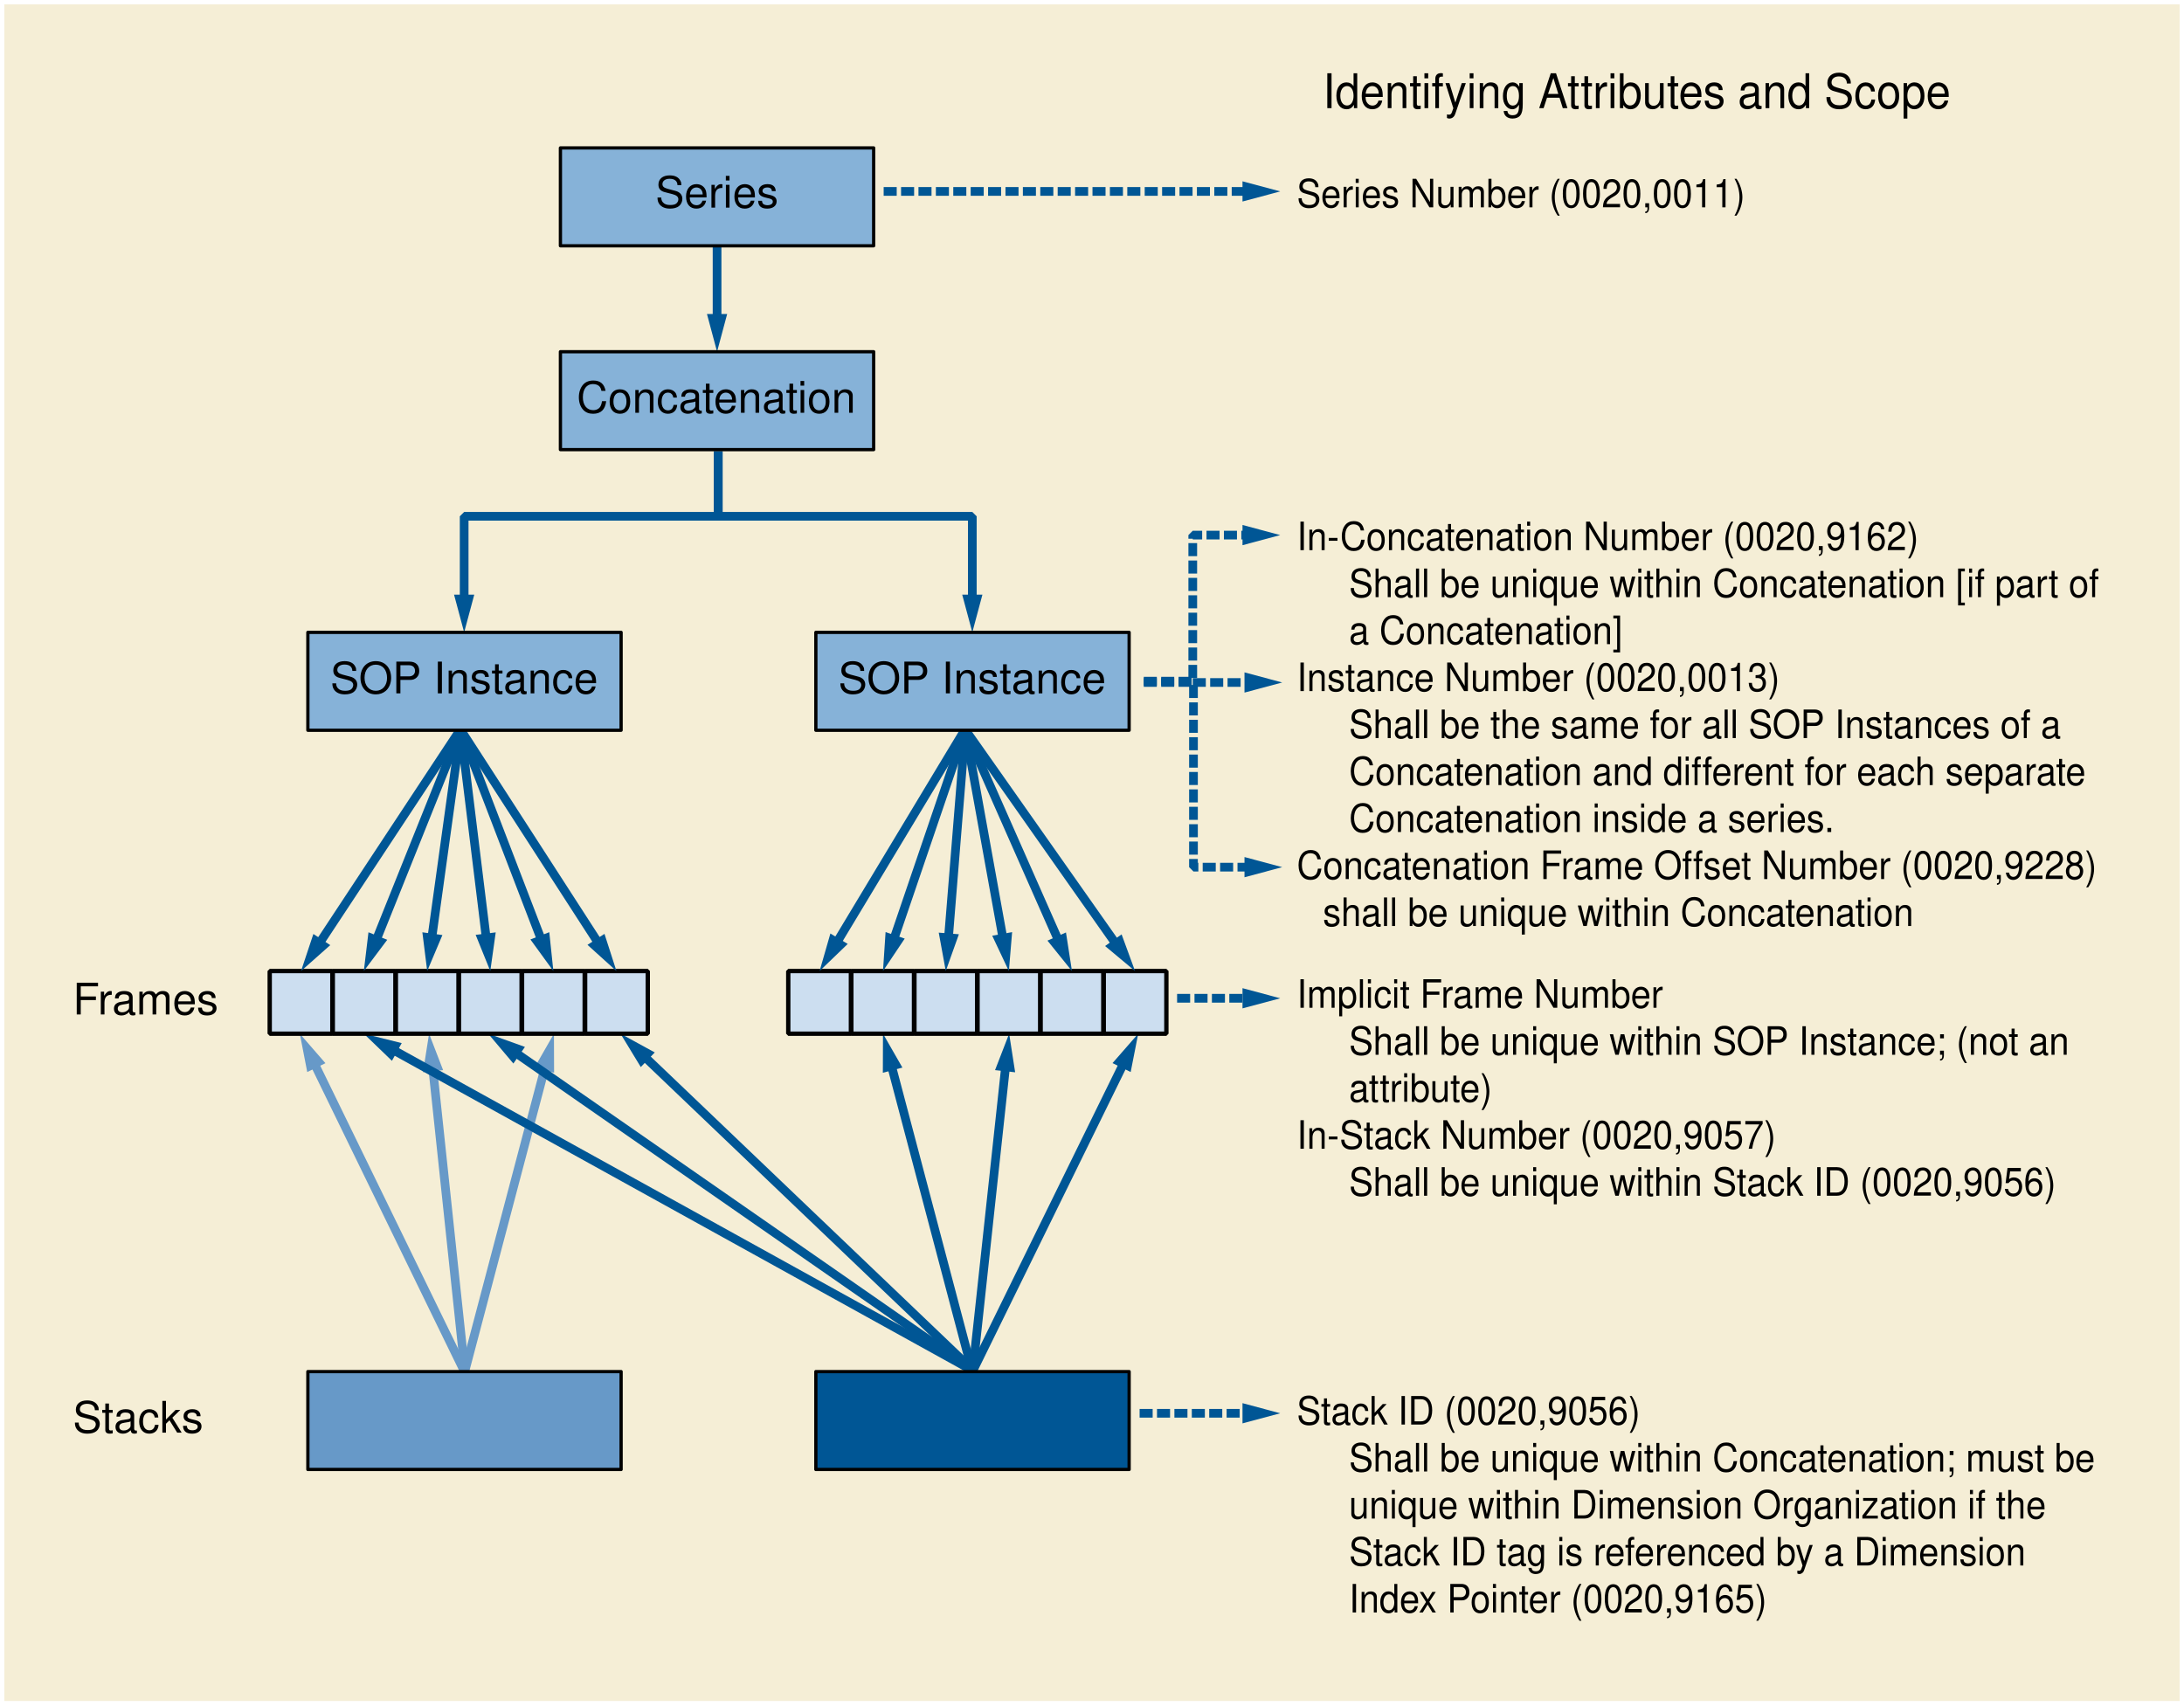
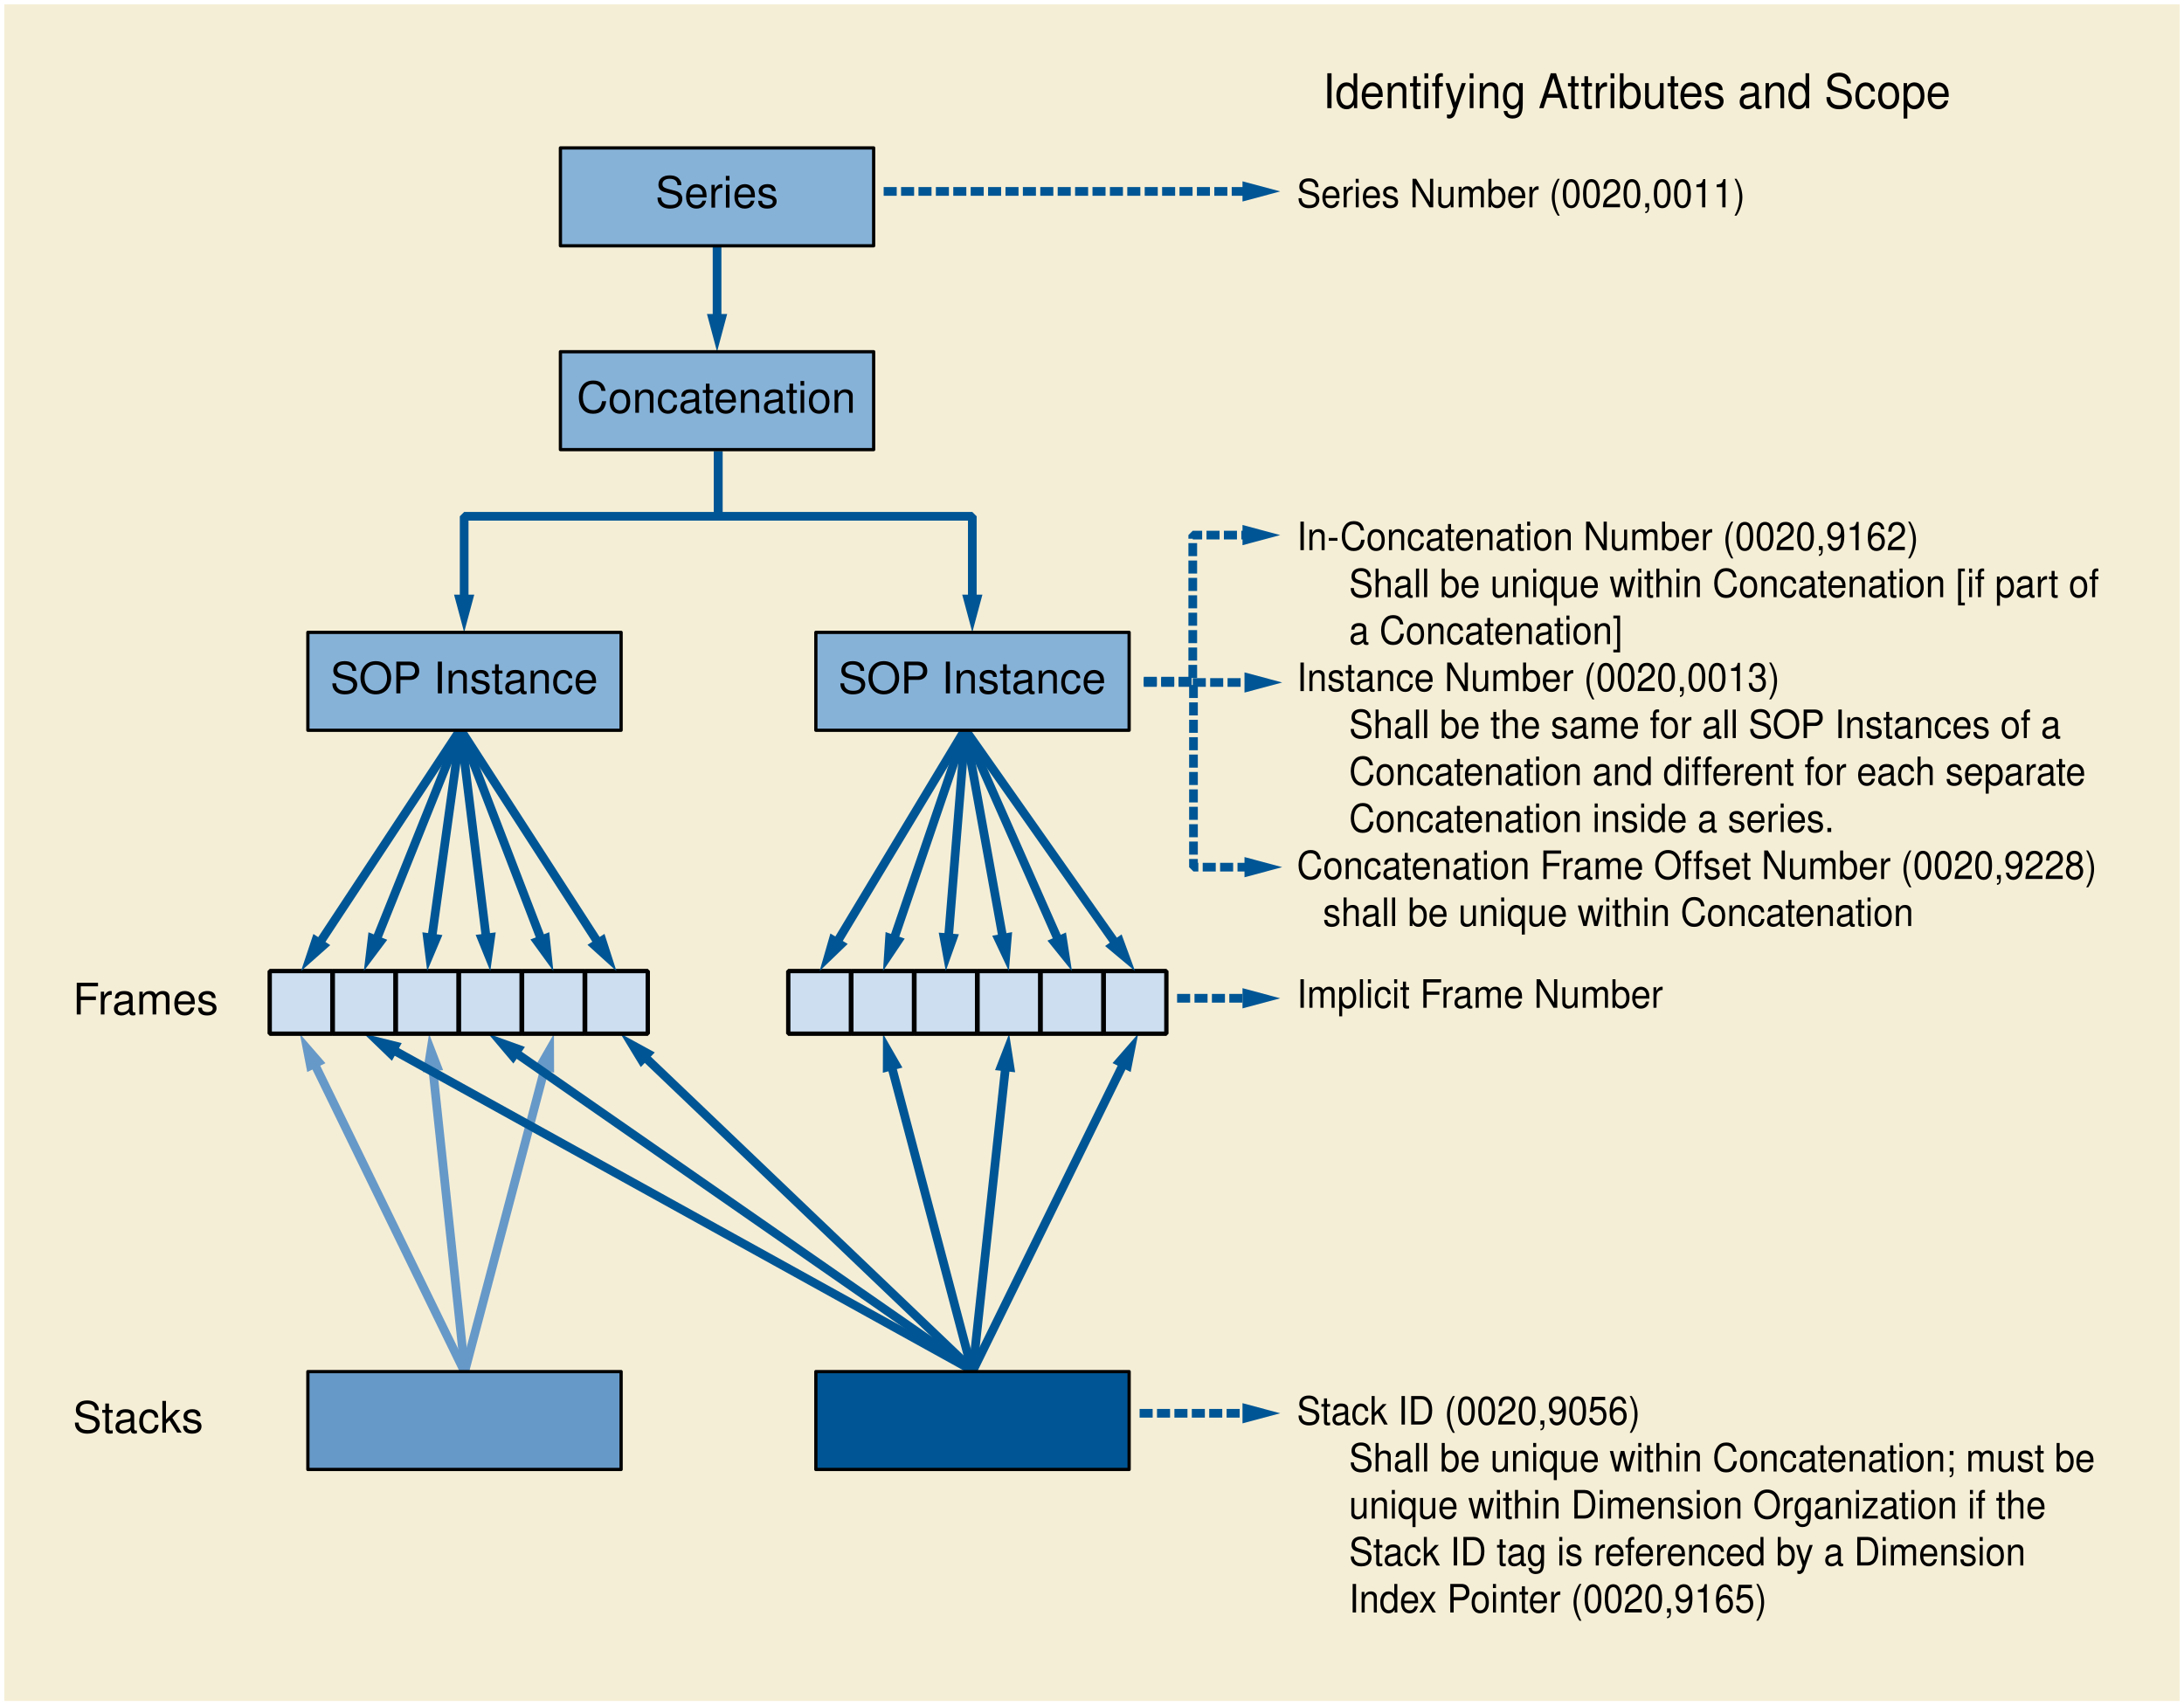
<svg xmlns="http://www.w3.org/2000/svg" version="1.1" id="Layer_1" x="0px" y="0px" width="502px" height="392px" viewBox="0 0 502 392" enable-background="new 0 0 502 392" xml:space="preserve">
  <defs>
    <style type="text/css">
	text {
	  font-family: Helvetica, Verdana, ArialUnicodeMS, san-serif
	}
	</style>
  </defs>
  <g>
   </g>
  <g>
    <rect x="1" y="1" fill="#F5EED6" width="500" height="390" />
    <g>
      <g>
        <line fill="#6799C8" x1="106.836" y1="315.016" x2="98.624" y2="237.617" />
        <g>
          <line fill="none" stroke="#6799C8" stroke-width="2" stroke-linecap="round" stroke-miterlimit="1" x1="106.836" y1="315.016" x2="99.372" y2="244.665" />
          <g>
            <polygon fill="#6799C8" points="101.85,245.996 98.624,237.617 97.228,246.486      " />
          </g>
        </g>
      </g>
      <g>
        <line fill="#6799C8" x1="106.892" y1="315.016" x2="127.326" y2="237.617" />
        <g>
          <line fill="none" stroke="#6799C8" stroke-width="2" stroke-linecap="round" stroke-miterlimit="1" x1="106.892" y1="315.016" x2="125.517" y2="244.47" />
          <g>
            <polygon fill="#6799C8" points="127.359,246.596 127.326,237.617 122.865,245.409      " />
          </g>
        </g>
      </g>
      <g>
        <line fill="#6799C8" x1="68.912" y1="237.617" x2="106.625" y2="315.016" />
        <g>
          <line fill="none" stroke="#6799C8" stroke-width="2" stroke-linecap="round" stroke-miterlimit="1" x1="72.017" y1="243.988" x2="106.625" y2="315.016" />
          <g>
            <polygon fill="#6799C8" points="70.622,246.432 68.912,237.617 74.8,244.396      " />
          </g>
        </g>
      </g>
      <g>
        <g>
          <line fill="none" stroke="#005695" stroke-width="2" stroke-miterlimit="1" x1="223.597" y1="315.016" x2="231.195" y2="244.664" />
          <g>
            <polygon fill="#005695" points="233.336,246.489 231.957,237.617 228.714,245.99      " />
          </g>
        </g>
      </g>
      <g>
        <g>
          <line fill="none" stroke="#005695" stroke-width="2" stroke-miterlimit="1" x1="118.028" y1="241.662" x2="223.564" y2="315.016" />
          <g>
            <polygon fill="#005695" points="118.003,244.476 112.208,237.617 120.656,240.658      " />
          </g>
        </g>
      </g>
      <g>
        <g>
          <line fill="none" stroke="#005695" stroke-width="2" stroke-miterlimit="1" x1="223.646" y1="315.016" x2="147.749" y2="242.513" />
          <g>
            <polygon fill="#005695" points="150.5,241.927 142.624,237.617 147.289,245.288      " />
          </g>
        </g>
      </g>
      <g>
        <g>
          <line fill="none" stroke="#005695" stroke-width="2" stroke-miterlimit="1" x1="89.825" y1="241.048" x2="223.521" y2="315.016" />
          <g>
            <polygon fill="#005695" points="90.087,243.85 83.624,237.617 92.337,239.782      " />
          </g>
        </g>
      </g>
      <g>
        <g>
          <line fill="none" stroke="#005695" stroke-width="2" stroke-miterlimit="1" x1="223.647" y1="315.016" x2="258.501" y2="243.98" />
          <g>
            <polygon fill="#005695" points="259.89,246.427 261.623,237.617 255.716,244.379      " />
          </g>
        </g>
      </g>
      <g>
        <g>
          <line fill="none" stroke="#005695" stroke-width="2" stroke-miterlimit="1" x1="204.768" y1="244.47" x2="223.415" y2="315.016" />
          <g>
            <polygon fill="#005695" points="202.926,246.596 202.957,237.617 207.42,245.408      " />
          </g>
        </g>
      </g>
      <rect x="304.07" y="17" fill="none" width="181.197" height="358" />
      <text transform="matrix(0.9288 0 0 1 304.0703 24.8628)">
        <tspan x="0" y="0" font-size="11">Identifying Attributes and Scope</tspan>
        <tspan x="-6.46" y="22.8" font-size="9">Series Number (0020,0011)</tspan>
        <tspan x="-6.46" y="101.6" font-size="9">In-Concatenation Number (0020,9162)</tspan>
        <tspan x="6.46" y="112.4" font-size="9">Shall be unique within Concatenation [if part of </tspan>
        <tspan x="6.46" y="123.2" font-size="9">a Concatenation]</tspan>
        <tspan x="-6.46" y="134" font-size="9">Instance Number (0020,0013)</tspan>
        <tspan x="6.46" y="144.8" font-size="9">Shall be the same for all SOP Instances of a </tspan>
        <tspan x="6.46" y="155.6" font-size="9">Concatenation and different for each separate </tspan>
        <tspan x="6.46" y="166.4" font-size="9">Concatenation inside a series.</tspan>
        <tspan x="-6.46" y="177.2" font-size="9">Concatenation Frame Offset Number (0020,9228) </tspan>
        <tspan x="0" y="188" font-size="9">shall be unique within Concatenation</tspan>
        <tspan x="-6.46" y="206.8" font-size="9">Implicit Frame Number</tspan>
-         <tspan x="6.46" y="217.6" font-size="9">Shall be unique within SOP Instance; (not an </tspan>
-         <tspan x="6.46" y="228.4" font-size="9">attribute)</tspan>
-         <tspan x="-6.46" y="239.2" font-size="9">In-Stack Number (0020,9057)</tspan>
-         <tspan x="6.46" y="250" font-size="9">Shall be unique within Stack ID (0020,9056)</tspan>
        <tspan x="-6.46" y="302.6" font-size="9">Stack ID (0020,9056)</tspan>
        <tspan x="6.46" y="313.4" font-size="9">Shall be unique within Concatenation; must be </tspan>
        <tspan x="6.46" y="324.2" font-size="9">unique within Dimension Organization if the </tspan>
        <tspan x="6.46" y="335" font-size="9">Stack ID tag is referenced by a Dimension </tspan>
        <tspan x="6.46" y="345.8" font-size="9">Index Pointer (0020,9165)</tspan>
      </text>
      <rect x="70.764" y="315.291" fill="#6799C8" stroke="#000000" stroke-width="0.75" stroke-linecap="round" stroke-linejoin="round" stroke-miterlimit="1" width="71.999" height="22.5" />
      <g>
        <text transform="matrix(1 0 0 1 16.7339 329.3262)" font-size="10">Stacks</text>
      </g>
      <rect x="187.527" y="315.291" fill="#005695" stroke="#010101" stroke-width="0.75" stroke-linecap="round" stroke-linejoin="round" stroke-miterlimit="1" width="72.008" height="22.5" />
      <g>
        <text transform="matrix(1 0 0 1 16.7334 233.1973)" font-size="10">Frames</text>
      </g>
      <rect x="253.695" y="223.217" fill="#CCDEF0" stroke="#010101" stroke-miterlimit="1" width="14.4" height="14.4" />
      <rect x="181.185" y="223.217" fill="#CCDEF0" stroke="#010101" stroke-miterlimit="1" width="14.4" height="14.4" />
      <rect x="195.685" y="223.217" fill="#CCDEF0" stroke="#010101" stroke-miterlimit="1" width="14.4" height="14.4" />
      <rect x="210.185" y="223.217" fill="#CCDEF0" stroke="#010101" stroke-miterlimit="1" width="14.407" height="14.4" />
      <rect x="224.692" y="223.217" fill="#CCDEF0" stroke="#010101" stroke-miterlimit="1" width="14.403" height="14.4" />
      <rect x="239.195" y="223.217" fill="#CCDEF0" stroke="#010101" stroke-miterlimit="1" width="14.401" height="14.4" />
      <rect x="134.494" y="223.217" fill="#CCDEF0" stroke="#010101" stroke-miterlimit="1" width="14.4" height="14.4" />
      <rect x="61.994" y="223.217" fill="#CCDEF0" stroke="#010101" stroke-miterlimit="1" width="14.4" height="14.4" />
      <rect x="76.494" y="223.217" fill="#CCDEF0" stroke="#010101" stroke-miterlimit="1" width="14.4" height="14.4" />
      <rect x="90.994" y="223.217" fill="#CCDEF0" stroke="#010101" stroke-miterlimit="1" width="14.4" height="14.4" />
      <rect x="105.494" y="223.217" fill="#CCDEF0" stroke="#010101" stroke-miterlimit="1" width="14.4" height="14.4" />
      <rect x="119.994" y="223.217" fill="#CCDEF0" stroke="#010101" stroke-miterlimit="1" width="14.4" height="14.4" />
      <g>
        <g>
          <polyline fill="none" stroke="#005695" stroke-width="2" stroke-miterlimit="1" points="165.074,103.736 165.074,118.682       170.074,118.682 223.49,118.682 223.49,138.276     " />
          <g>
            <polygon fill="#005695" points="221.166,136.69 223.49,145.363 225.814,136.69      " />
          </g>
        </g>
      </g>
      <g>
        <g>
          <polyline fill="none" stroke="#005695" stroke-width="2" stroke-miterlimit="1" points="165.099,103.736 165.099,118.682       160.099,118.682 106.688,118.682 106.688,138.276     " />
          <g>
            <polygon fill="#005695" points="104.364,136.69 106.688,145.363 109.013,136.69      " />
          </g>
        </g>
      </g>
      <g>
        <g>
          <polyline fill="none" stroke="#005695" stroke-width="2" stroke-miterlimit="1" stroke-dasharray="3,1" points="      262.898,156.579 274.16,156.579 274.16,123.002 287.18,123.002     " />
          <g>
            <polygon fill="#005695" points="285.595,125.326 294.268,123.002 285.595,120.678      " />
          </g>
        </g>
      </g>
      <g>
        <g>
          <polyline fill="none" stroke="#005695" stroke-width="2" stroke-miterlimit="1" stroke-dasharray="3,1" points="      262.898,156.883 274.324,156.883 274.324,199.336 287.637,199.336     " />
          <g>
            <polygon fill="#005695" points="286.052,201.66 294.725,199.336 286.052,197.012      " />
          </g>
        </g>
      </g>
      <g>
        <line fill="#4F8ABE" x1="164.82" y1="56.895" x2="164.82" y2="80.852" />
        <g>
          <line fill="none" stroke="#005695" stroke-width="2" stroke-linecap="round" stroke-miterlimit="1" x1="164.82" y1="56.895" x2="164.82" y2="73.764" />
          <g>
            <polygon fill="#005695" points="162.496,72.179 164.82,80.852 167.144,72.179      " />
          </g>
        </g>
      </g>
      <rect x="128.814" y="80.852" fill="#86B2D8" stroke="#010101" stroke-width="0.75" stroke-linecap="round" stroke-linejoin="round" stroke-miterlimit="1" width="71.999" height="22.5" />
      <g>
        <text transform="matrix(1 0 0 1 132.5674 94.8779)" font-size="10">Concatenation</text>
      </g>
      <rect x="128.813" y="34" fill="#86B2D8" stroke="#010101" stroke-width="0.75" stroke-linecap="round" stroke-linejoin="round" stroke-miterlimit="1" width="72" height="22.5" />
      <g>
        <text transform="matrix(1 0 0 1 150.6416 47.7197)" font-size="10">Series</text>
      </g>
      <g>
        <g>
          <line fill="none" stroke="#005695" stroke-width="2" stroke-miterlimit="1" stroke-dasharray="3,1" x1="203.112" y1="44" x2="287.178" y2="44" />
          <g>
            <polygon fill="#005695" points="285.593,46.324 294.266,44 285.593,41.676      " />
          </g>
        </g>
      </g>
      <g>
        <g>
          <line fill="none" stroke="#005695" stroke-width="2" stroke-miterlimit="1" x1="105.896" y1="167.864" x2="111.83" y2="216.183" />
          <g>
            <polygon fill="#005695" points="109.33,214.893 112.694,223.217 113.944,214.325      " />
          </g>
        </g>
      </g>
      <g>
        <g>
          <line fill="none" stroke="#005695" stroke-width="2" stroke-miterlimit="1" x1="99.167" y1="216.196" x2="105.863" y2="167.864" />
          <g>
            <polygon fill="#005695" points="101.687,214.945 98.194,223.217 97.082,214.308      " />
          </g>
        </g>
      </g>
      <g>
        <g>
          <line fill="none" stroke="#005695" stroke-width="2" stroke-miterlimit="1" x1="105.945" y1="167.864" x2="124.654" y2="216.6" />
          <g>
            <polygon fill="#005695" points="121.916,215.953 127.194,223.217 126.255,214.287      " />
          </g>
        </g>
      </g>
      <g>
        <g>
          <line fill="none" stroke="#005695" stroke-width="2" stroke-miterlimit="1" x1="86.261" y1="216.639" x2="105.819" y2="167.864" />
          <g>
            <polygon fill="#005695" points="89.009,216.032 83.624,223.217 84.694,214.302      " />
          </g>
        </g>
      </g>
      <g>
        <g>
          <line fill="none" stroke="#005695" stroke-width="2" stroke-miterlimit="1" x1="105.946" y1="167.864" x2="137.849" y2="217.263" />
          <g>
            <polygon fill="#005695" points="135.036,217.192 141.694,223.217 138.941,214.671      " />
          </g>
        </g>
      </g>
      <g>
        <g>
          <line fill="none" stroke="#005695" stroke-width="2" stroke-miterlimit="1" x1="73.097" y1="217.301" x2="105.713" y2="167.864" />
          <g>
            <polygon fill="#005695" points="75.91,217.258 69.194,223.217 72.03,214.698      " />
          </g>
        </g>
      </g>
      <g>
        <g>
          <line fill="none" stroke="#005695" stroke-width="2" stroke-miterlimit="1" stroke-dasharray="3,1" x1="274.16" y1="156.883" x2="287.637" y2="156.883" />
          <g>
            <polygon fill="#005695" points="286.052,159.207 294.725,156.883 286.052,154.559      " />
          </g>
        </g>
      </g>
      <g>
        <g>
          <line fill="none" stroke="#005695" stroke-width="2" stroke-miterlimit="1" stroke-dasharray="3,1" x1="270.559" y1="229.477" x2="287.18" y2="229.477" />
          <g>
            <polygon fill="#005695" points="285.595,231.801 294.268,229.477 285.595,227.152      " />
          </g>
        </g>
      </g>
      <g>
        <g>
          <line fill="none" stroke="#005695" stroke-width="2" stroke-miterlimit="1" stroke-dasharray="3,1" x1="261.941" y1="324.871" x2="287.178" y2="324.871" />
          <g>
            <polygon fill="#005695" points="285.593,327.195 294.266,324.871 285.593,322.547      " />
          </g>
        </g>
      </g>
      <rect x="70.764" y="145.364" fill="#86B2D8" stroke="#010101" stroke-width="0.75" stroke-linecap="round" stroke-linejoin="round" stroke-miterlimit="1" width="71.999" height="22.5" />
      <g>
        <g>
          <line fill="none" stroke="#005695" stroke-width="2" stroke-miterlimit="1" x1="221.896" y1="167.864" x2="230.634" y2="216.242" />
          <g>
            <polygon fill="#005695" points="228.065,215.096 231.894,223.217 232.639,214.27      " />
          </g>
        </g>
      </g>
      <g>
        <g>
          <line fill="none" stroke="#005695" stroke-width="2" stroke-miterlimit="1" x1="217.959" y1="216.152" x2="221.863" y2="167.864" />
          <g>
            <polygon fill="#005695" points="220.404,214.76 217.389,223.217 215.771,214.385      " />
          </g>
        </g>
      </g>
      <g>
        <g>
          <line fill="none" stroke="#005695" stroke-width="2" stroke-miterlimit="1" x1="221.945" y1="167.864" x2="243.531" y2="216.733" />
          <g>
            <polygon fill="#005695" points="240.765,216.223 246.395,223.217 245.017,214.345      " />
          </g>
        </g>
      </g>
      <g>
        <g>
          <line fill="none" stroke="#005695" stroke-width="2" stroke-miterlimit="1" x1="205.243" y1="216.508" x2="221.82" y2="167.864" />
          <g>
            <polygon fill="#005695" points="207.954,215.758 202.957,223.217 203.554,214.258      " />
          </g>
        </g>
      </g>
      <g>
        <g>
          <line fill="none" stroke="#005695" stroke-width="2" stroke-miterlimit="1" x1="221.946" y1="167.864" x2="256.816" y2="217.421" />
          <g>
            <polygon fill="#005695" points="254.003,217.462 260.895,223.217 257.805,214.786      " />
          </g>
        </g>
      </g>
      <g>
        <g>
          <line fill="none" stroke="#005695" stroke-width="2" stroke-miterlimit="1" x1="192.041" y1="217.145" x2="221.713" y2="167.864" />
          <g>
            <polygon fill="#005695" points="194.85,216.986 188.385,223.217 190.868,214.588      " />
          </g>
        </g>
      </g>
      <g>
        <text transform="matrix(1 0 0 1 75.9097 159.3853)" font-size="10">SOP Instance</text>
      </g>
      <rect x="187.527" y="145.364" fill="#86B2D8" stroke="#010101" stroke-width="0.75" stroke-linecap="round" stroke-linejoin="round" stroke-miterlimit="1" width="72.008" height="22.5" />
      <g>
        <text transform="matrix(1 0 0 1 192.6812 159.3853)" font-size="10">SOP Instance</text>
      </g>
    </g>
  </g>
</svg>
